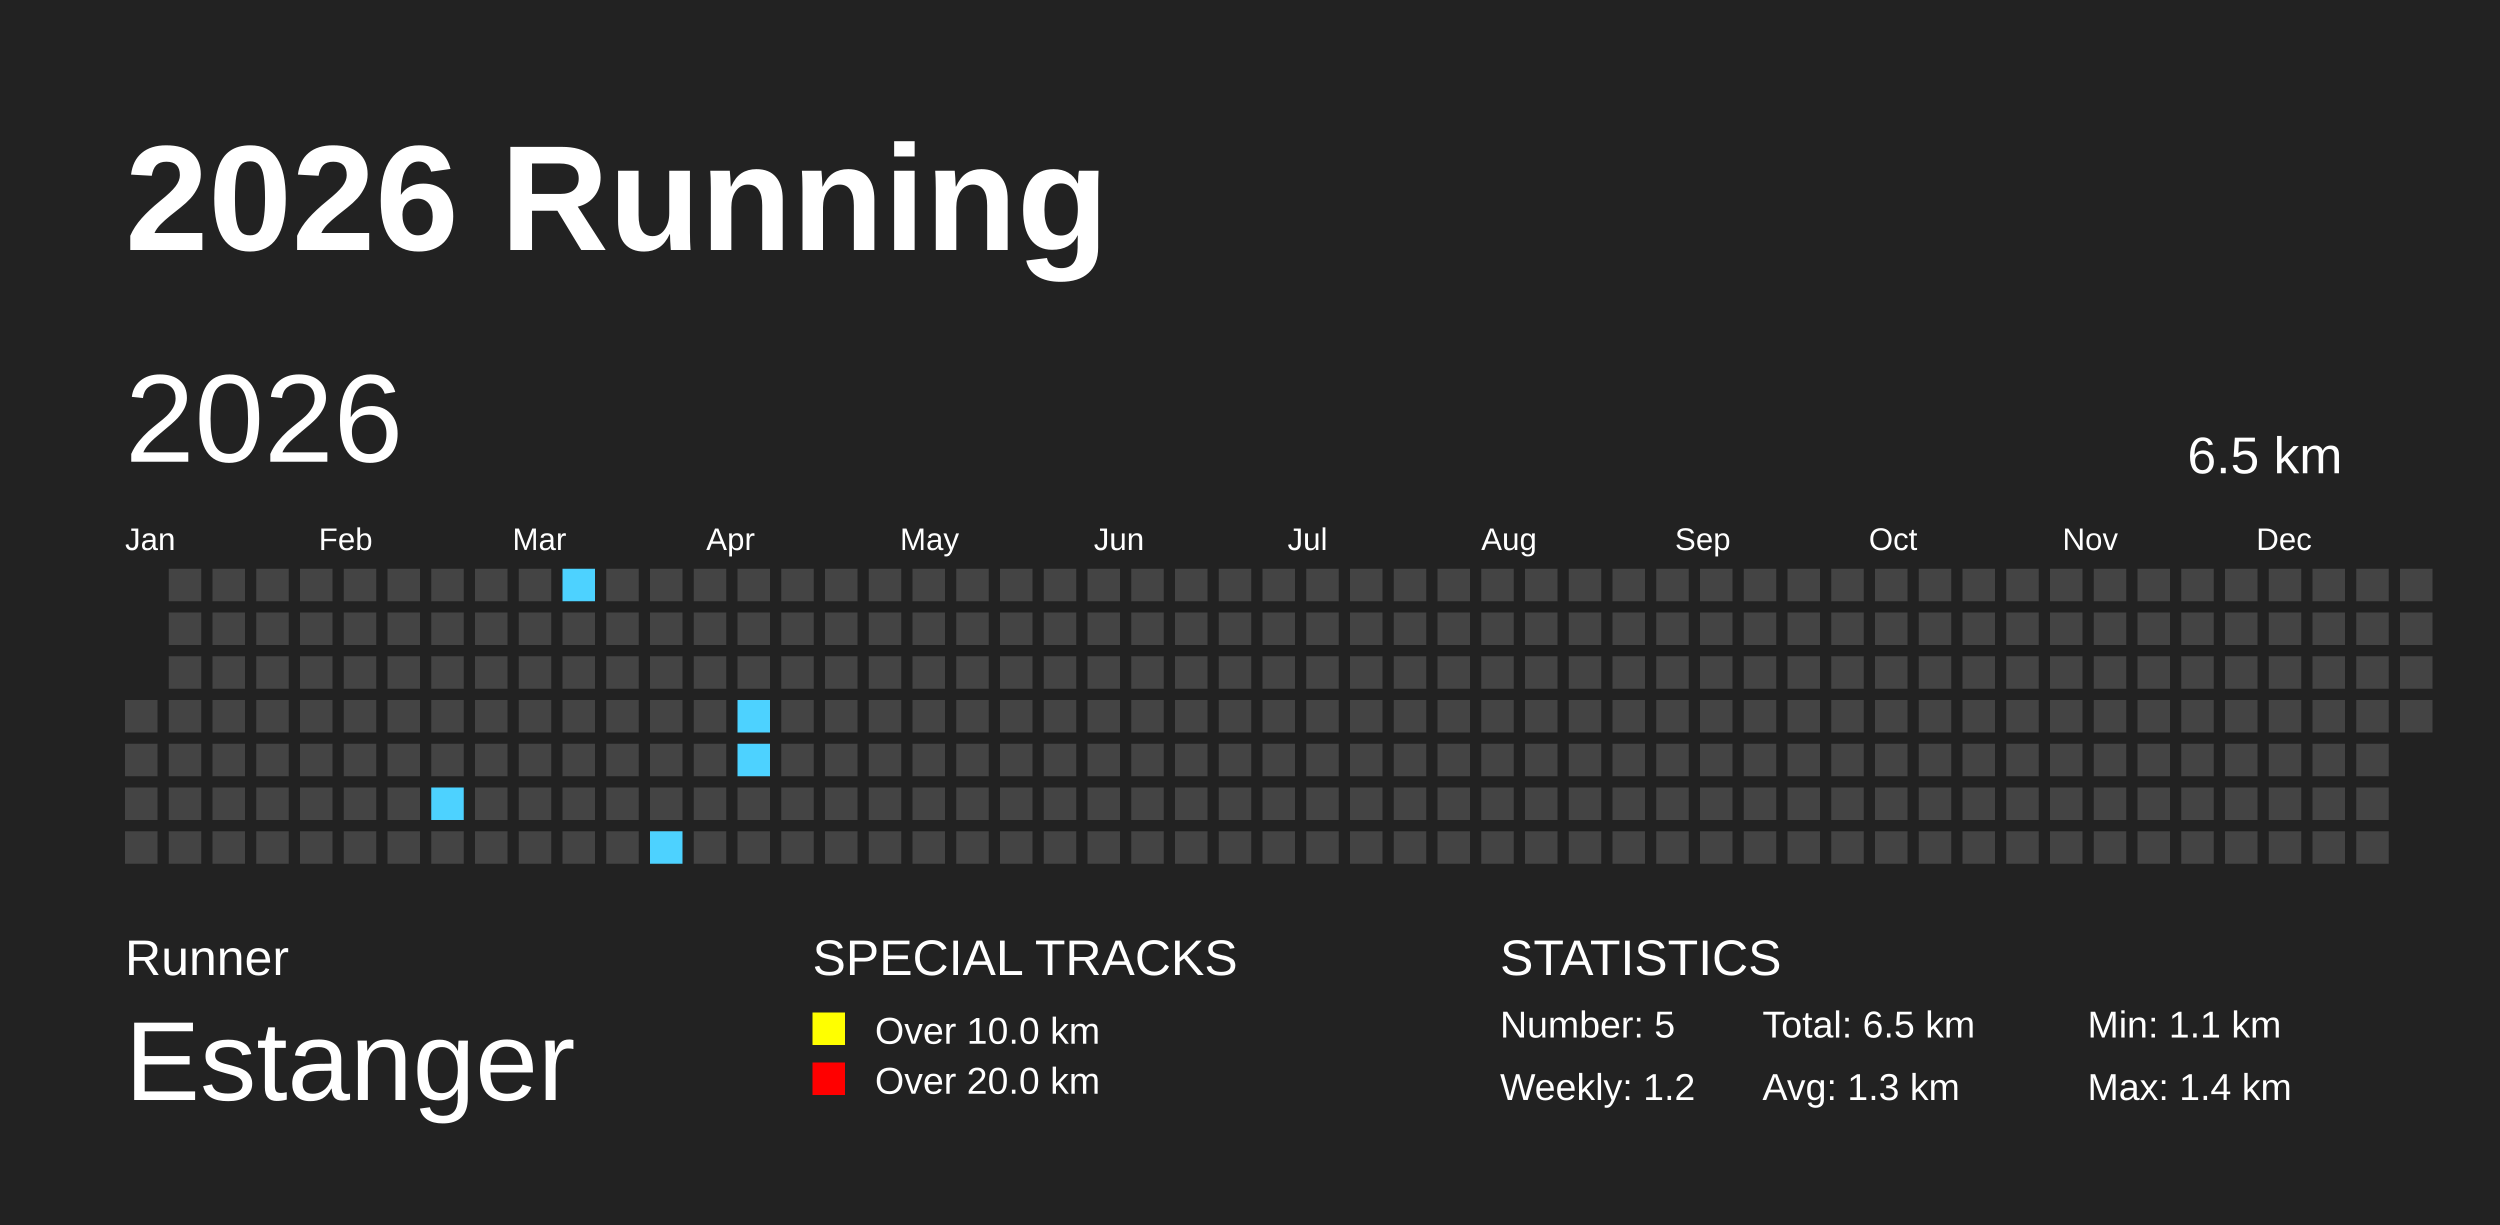
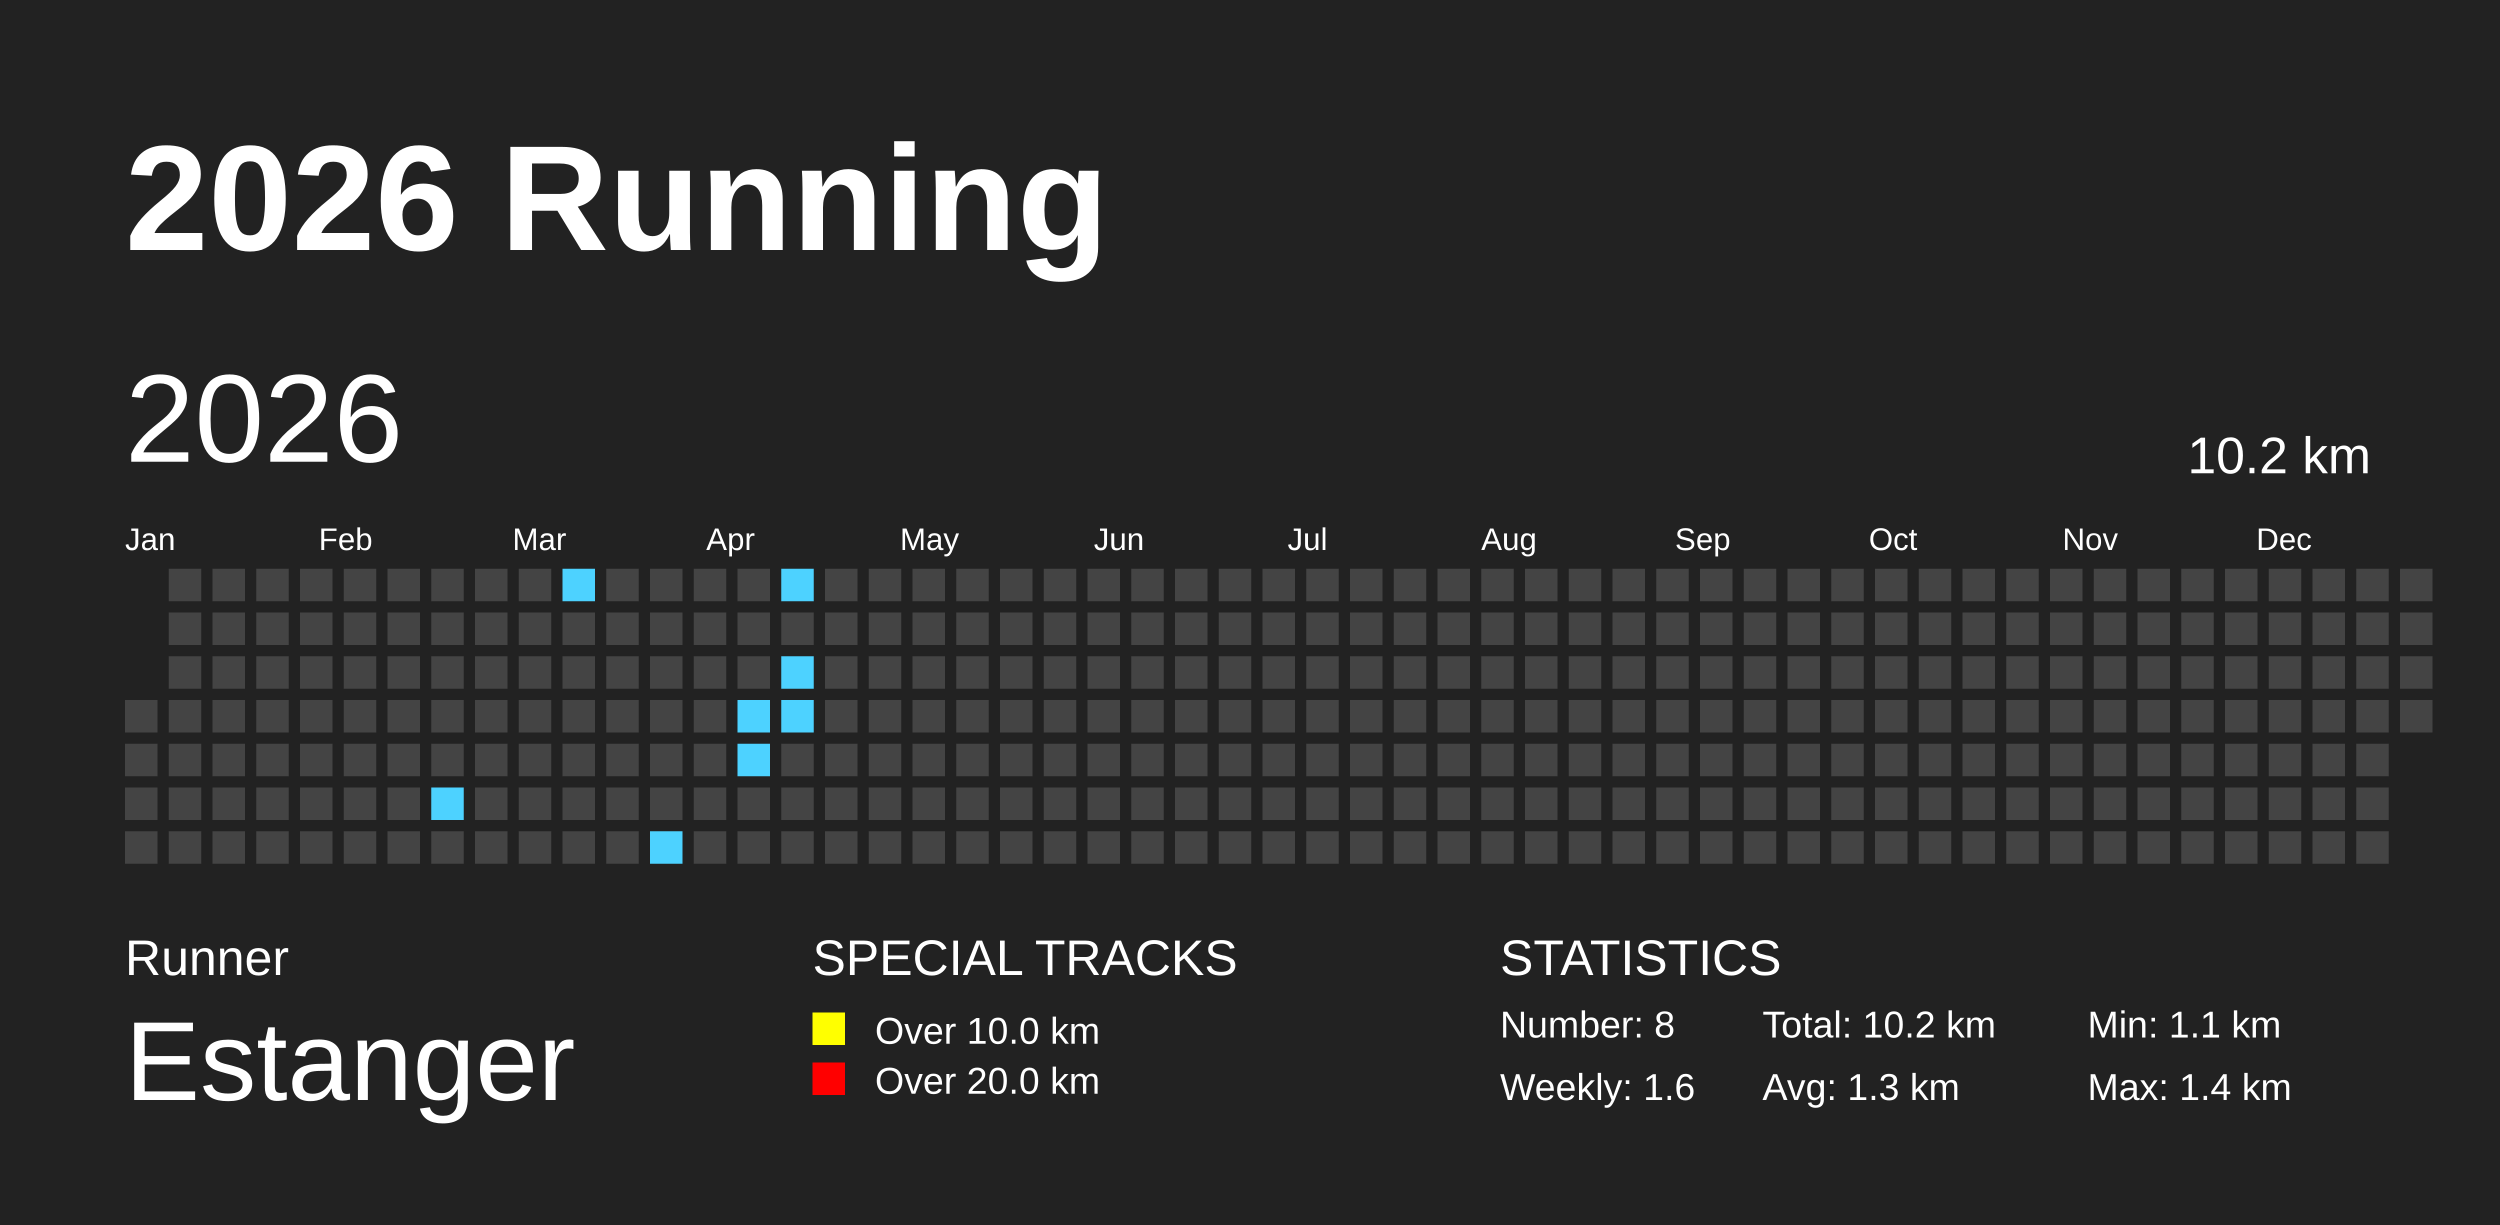
<svg xmlns="http://www.w3.org/2000/svg" baseProfile="full" height="98mm" version="1.1" viewBox="0,0,200,98" width="200mm">
  <defs />
  <rect fill="#222222" height="98" width="200" x="0" y="0" />
  <text fill="#FFFFFF" style="font-size:12px; font-family:Arial; font-weight:bold;" x="10" y="20">2026 Running</text>
  <text fill="#FFFFFF" style="font-size:4px; font-family:Arial" x="10" y="78">Runner</text>
  <text fill="#FFFFFF" style="font-size:9px; font-family:Arial" x="10" y="88">Estanger</text>
  <text fill="#FFFFFF" style="font-size:4px; font-family:Arial" x="65" y="78">SPECIAL TRACKS</text>
  <rect fill="yellow" height="2.6" width="2.6" x="65" y="81" />
  <text fill="#FFFFFF" style="font-size:3px; font-family:Arial" x="70" y="83.5">Over 10.0 km</text>
  <rect fill="red" height="2.6" width="2.6" x="65" y="85" />
  <text fill="#FFFFFF" style="font-size:3px; font-family:Arial" x="70" y="87.5">Over 20.0 km</text>
  <text fill="#FFFFFF" style="font-size:4px; font-family:Arial" x="120" y="78">STATISTICS</text>
-   <text fill="#FFFFFF" style="font-size:3px; font-family:Arial" x="120" y="83">Number: 5</text>
-   <text fill="#FFFFFF" style="font-size:3px; font-family:Arial" x="120" y="88">Weekly: 1.2</text>
-   <text fill="#FFFFFF" style="font-size:3px; font-family:Arial" x="141" y="83">Total: 6.5 km</text>
+   <text fill="#FFFFFF" style="font-size:3px; font-family:Arial" x="120" y="83">Number: 8</text>
+   <text fill="#FFFFFF" style="font-size:3px; font-family:Arial" x="120" y="88">Weekly: 1.6</text>
+   <text fill="#FFFFFF" style="font-size:3px; font-family:Arial" x="141" y="83">Total: 10.2 km</text>
  <text fill="#FFFFFF" style="font-size:3px; font-family:Arial" x="141" y="88">Avg: 1.3 km</text>
  <text fill="#FFFFFF" style="font-size:3px; font-family:Arial" x="167" y="83">Min: 1.1 km</text>
  <text fill="#FFFFFF" style="font-size:3px; font-family:Arial" x="167" y="88">Max: 1.4 km</text>
  <text dominant-baseline="hanging" fill="#FFFFFF" style="font-size:10.0px; font-family:Arial;" x="10" y="30">2026</text>
-   <text dominant-baseline="hanging" fill="#FFFFFF" style="font-size:4.125px; font-family:Arial;" x="175" y="35">6.5 km</text>
+   <text dominant-baseline="hanging" fill="#FFFFFF" style="font-size:4.125px; font-family:Arial;" x="175" y="35">10.2 km</text>
  <text fill="#FFFFFF" style="font-size:2.5px; font-family:Arial" x="10.0" y="44">Jan</text>
  <text fill="#FFFFFF" style="font-size:2.5px; font-family:Arial" x="25.5" y="44">Feb</text>
  <text fill="#FFFFFF" style="font-size:2.5px; font-family:Arial" x="41.0" y="44">Mar</text>
  <text fill="#FFFFFF" style="font-size:2.5px; font-family:Arial" x="56.5" y="44">Apr</text>
  <text fill="#FFFFFF" style="font-size:2.5px; font-family:Arial" x="72.0" y="44">May</text>
  <text fill="#FFFFFF" style="font-size:2.5px; font-family:Arial" x="87.5" y="44">Jun</text>
  <text fill="#FFFFFF" style="font-size:2.5px; font-family:Arial" x="103.0" y="44">Jul</text>
  <text fill="#FFFFFF" style="font-size:2.5px; font-family:Arial" x="118.5" y="44">Aug</text>
  <text fill="#FFFFFF" style="font-size:2.5px; font-family:Arial" x="134.0" y="44">Sep</text>
  <text fill="#FFFFFF" style="font-size:2.5px; font-family:Arial" x="149.5" y="44">Oct</text>
  <text fill="#FFFFFF" style="font-size:2.5px; font-family:Arial" x="165.0" y="44">Nov</text>
  <text fill="#FFFFFF" style="font-size:2.5px; font-family:Arial" x="180.5" y="44">Dec</text>
  <rect fill="#444444" height="2.6" width="2.6" x="10.0" y="56.0" />
  <rect fill="#444444" height="2.6" width="2.6" x="10.0" y="59.5" />
  <rect fill="#444444" height="2.6" width="2.6" x="10.0" y="63.0" />
  <rect fill="#444444" height="2.6" width="2.6" x="10.0" y="66.5" />
  <rect fill="#444444" height="2.6" width="2.6" x="13.5" y="45.5" />
  <rect fill="#444444" height="2.6" width="2.6" x="13.5" y="49.0" />
  <rect fill="#444444" height="2.6" width="2.6" x="13.5" y="52.5" />
  <rect fill="#444444" height="2.6" width="2.6" x="13.5" y="56.0" />
  <rect fill="#444444" height="2.6" width="2.6" x="13.5" y="59.5" />
  <rect fill="#444444" height="2.6" width="2.6" x="13.5" y="63.0" />
  <rect fill="#444444" height="2.6" width="2.6" x="13.5" y="66.5" />
  <rect fill="#444444" height="2.6" width="2.6" x="17.0" y="45.5" />
  <rect fill="#444444" height="2.6" width="2.6" x="17.0" y="49.0" />
  <rect fill="#444444" height="2.6" width="2.6" x="17.0" y="52.5" />
  <rect fill="#444444" height="2.6" width="2.6" x="17.0" y="56.0" />
  <rect fill="#444444" height="2.6" width="2.6" x="17.0" y="59.5" />
  <rect fill="#444444" height="2.6" width="2.6" x="17.0" y="63.0" />
  <rect fill="#444444" height="2.6" width="2.6" x="17.0" y="66.5" />
  <rect fill="#444444" height="2.6" width="2.6" x="20.5" y="45.5" />
  <rect fill="#444444" height="2.6" width="2.6" x="20.5" y="49.0" />
  <rect fill="#444444" height="2.6" width="2.6" x="20.5" y="52.5" />
  <rect fill="#444444" height="2.6" width="2.6" x="20.5" y="56.0" />
  <rect fill="#444444" height="2.6" width="2.6" x="20.5" y="59.5" />
  <rect fill="#444444" height="2.6" width="2.6" x="20.5" y="63.0" />
  <rect fill="#444444" height="2.6" width="2.6" x="20.5" y="66.5" />
  <rect fill="#444444" height="2.6" width="2.6" x="24.0" y="45.5" />
  <rect fill="#444444" height="2.6" width="2.6" x="24.0" y="49.0" />
  <rect fill="#444444" height="2.6" width="2.6" x="24.0" y="52.5" />
  <rect fill="#444444" height="2.6" width="2.6" x="24.0" y="56.0" />
  <rect fill="#444444" height="2.6" width="2.6" x="24.0" y="59.5" />
  <rect fill="#444444" height="2.6" width="2.6" x="24.0" y="63.0" />
  <rect fill="#444444" height="2.6" width="2.6" x="24.0" y="66.5" />
  <rect fill="#444444" height="2.6" width="2.6" x="27.5" y="45.5" />
  <rect fill="#444444" height="2.6" width="2.6" x="27.5" y="49.0" />
  <rect fill="#444444" height="2.6" width="2.6" x="27.5" y="52.5" />
  <rect fill="#444444" height="2.6" width="2.6" x="27.5" y="56.0" />
  <rect fill="#444444" height="2.6" width="2.6" x="27.5" y="59.5" />
  <rect fill="#444444" height="2.6" width="2.6" x="27.5" y="63.0" />
  <rect fill="#444444" height="2.6" width="2.6" x="27.5" y="66.5" />
  <rect fill="#444444" height="2.6" width="2.6" x="31.0" y="45.5" />
  <rect fill="#444444" height="2.6" width="2.6" x="31.0" y="49.0" />
  <rect fill="#444444" height="2.6" width="2.6" x="31.0" y="52.5" />
  <rect fill="#444444" height="2.6" width="2.6" x="31.0" y="56.0" />
  <rect fill="#444444" height="2.6" width="2.6" x="31.0" y="59.5" />
  <rect fill="#444444" height="2.6" width="2.6" x="31.0" y="63.0" />
  <rect fill="#444444" height="2.6" width="2.6" x="31.0" y="66.5" />
  <rect fill="#444444" height="2.6" width="2.6" x="34.5" y="45.5" />
  <rect fill="#444444" height="2.6" width="2.6" x="34.5" y="49.0" />
  <rect fill="#444444" height="2.6" width="2.6" x="34.5" y="52.5" />
  <rect fill="#444444" height="2.6" width="2.6" x="34.5" y="56.0" />
  <rect fill="#444444" height="2.6" width="2.6" x="34.5" y="59.5" />
  <rect fill="#4DD2FF" height="2.6" width="2.6" x="34.5" y="63.0" />
  <rect fill="#444444" height="2.6" width="2.6" x="34.5" y="66.5" />
  <rect fill="#444444" height="2.6" width="2.6" x="38.0" y="45.5" />
  <rect fill="#444444" height="2.6" width="2.6" x="38.0" y="49.0" />
  <rect fill="#444444" height="2.6" width="2.6" x="38.0" y="52.5" />
  <rect fill="#444444" height="2.6" width="2.6" x="38.0" y="56.0" />
  <rect fill="#444444" height="2.6" width="2.6" x="38.0" y="59.5" />
  <rect fill="#444444" height="2.6" width="2.6" x="38.0" y="63.0" />
  <rect fill="#444444" height="2.6" width="2.6" x="38.0" y="66.5" />
  <rect fill="#444444" height="2.6" width="2.6" x="41.5" y="45.5" />
  <rect fill="#444444" height="2.6" width="2.6" x="41.5" y="49.0" />
  <rect fill="#444444" height="2.6" width="2.6" x="41.5" y="52.5" />
  <rect fill="#444444" height="2.6" width="2.6" x="41.5" y="56.0" />
  <rect fill="#444444" height="2.6" width="2.6" x="41.5" y="59.5" />
  <rect fill="#444444" height="2.6" width="2.6" x="41.5" y="63.0" />
  <rect fill="#444444" height="2.6" width="2.6" x="41.5" y="66.5" />
  <rect fill="#4DD2FF" height="2.6" width="2.6" x="45.0" y="45.5" />
  <rect fill="#444444" height="2.6" width="2.6" x="45.0" y="49.0" />
  <rect fill="#444444" height="2.6" width="2.6" x="45.0" y="52.5" />
  <rect fill="#444444" height="2.6" width="2.6" x="45.0" y="56.0" />
  <rect fill="#444444" height="2.6" width="2.6" x="45.0" y="59.5" />
  <rect fill="#444444" height="2.6" width="2.6" x="45.0" y="63.0" />
  <rect fill="#444444" height="2.6" width="2.6" x="45.0" y="66.5" />
  <rect fill="#444444" height="2.6" width="2.6" x="48.5" y="45.5" />
  <rect fill="#444444" height="2.6" width="2.6" x="48.5" y="49.0" />
  <rect fill="#444444" height="2.6" width="2.6" x="48.5" y="52.5" />
  <rect fill="#444444" height="2.6" width="2.6" x="48.5" y="56.0" />
  <rect fill="#444444" height="2.6" width="2.6" x="48.5" y="59.5" />
  <rect fill="#444444" height="2.6" width="2.6" x="48.5" y="63.0" />
  <rect fill="#444444" height="2.6" width="2.6" x="48.5" y="66.5" />
  <rect fill="#444444" height="2.6" width="2.6" x="52.0" y="45.5" />
  <rect fill="#444444" height="2.6" width="2.6" x="52.0" y="49.0" />
  <rect fill="#444444" height="2.6" width="2.6" x="52.0" y="52.5" />
  <rect fill="#444444" height="2.6" width="2.6" x="52.0" y="56.0" />
  <rect fill="#444444" height="2.6" width="2.6" x="52.0" y="59.5" />
  <rect fill="#444444" height="2.6" width="2.6" x="52.0" y="63.0" />
  <rect fill="#4DD2FF" height="2.6" width="2.6" x="52.0" y="66.5" />
  <rect fill="#444444" height="2.6" width="2.6" x="55.5" y="45.5" />
  <rect fill="#444444" height="2.6" width="2.6" x="55.5" y="49.0" />
  <rect fill="#444444" height="2.6" width="2.6" x="55.5" y="52.5" />
  <rect fill="#444444" height="2.6" width="2.6" x="55.5" y="56.0" />
  <rect fill="#444444" height="2.6" width="2.6" x="55.5" y="59.5" />
  <rect fill="#444444" height="2.6" width="2.6" x="55.5" y="63.0" />
  <rect fill="#444444" height="2.6" width="2.6" x="55.5" y="66.5" />
  <rect fill="#444444" height="2.6" width="2.6" x="59.0" y="45.5" />
  <rect fill="#444444" height="2.6" width="2.6" x="59.0" y="49.0" />
  <rect fill="#444444" height="2.6" width="2.6" x="59.0" y="52.5" />
  <rect fill="#4DD2FF" height="2.6" width="2.6" x="59.0" y="56.0" />
  <rect fill="#4DD2FF" height="2.6" width="2.6" x="59.0" y="59.5" />
  <rect fill="#444444" height="2.6" width="2.6" x="59.0" y="63.0" />
  <rect fill="#444444" height="2.6" width="2.6" x="59.0" y="66.5" />
-   <rect fill="#444444" height="2.6" width="2.6" x="62.5" y="45.5" />
+   <rect fill="#4DD2FF" height="2.6" width="2.6" x="62.5" y="45.5" />
  <rect fill="#444444" height="2.6" width="2.6" x="62.5" y="49.0" />
-   <rect fill="#444444" height="2.6" width="2.6" x="62.5" y="52.5" />
-   <rect fill="#444444" height="2.6" width="2.6" x="62.5" y="56.0" />
+   <rect fill="#4DD2FF" height="2.6" width="2.6" x="62.5" y="52.5" />
+   <rect fill="#4DD2FF" height="2.6" width="2.6" x="62.5" y="56.0" />
  <rect fill="#444444" height="2.6" width="2.6" x="62.5" y="59.5" />
  <rect fill="#444444" height="2.6" width="2.6" x="62.5" y="63.0" />
  <rect fill="#444444" height="2.6" width="2.6" x="62.5" y="66.5" />
  <rect fill="#444444" height="2.6" width="2.6" x="66.0" y="45.5" />
  <rect fill="#444444" height="2.6" width="2.6" x="66.0" y="49.0" />
  <rect fill="#444444" height="2.6" width="2.6" x="66.0" y="52.5" />
  <rect fill="#444444" height="2.6" width="2.6" x="66.0" y="56.0" />
  <rect fill="#444444" height="2.6" width="2.6" x="66.0" y="59.5" />
  <rect fill="#444444" height="2.6" width="2.6" x="66.0" y="63.0" />
  <rect fill="#444444" height="2.6" width="2.6" x="66.0" y="66.5" />
  <rect fill="#444444" height="2.6" width="2.6" x="69.5" y="45.5" />
  <rect fill="#444444" height="2.6" width="2.6" x="69.5" y="49.0" />
  <rect fill="#444444" height="2.6" width="2.6" x="69.5" y="52.5" />
  <rect fill="#444444" height="2.6" width="2.6" x="69.5" y="56.0" />
  <rect fill="#444444" height="2.6" width="2.6" x="69.5" y="59.5" />
  <rect fill="#444444" height="2.6" width="2.6" x="69.5" y="63.0" />
  <rect fill="#444444" height="2.6" width="2.6" x="69.5" y="66.5" />
  <rect fill="#444444" height="2.6" width="2.6" x="73.0" y="45.5" />
  <rect fill="#444444" height="2.6" width="2.6" x="73.0" y="49.0" />
  <rect fill="#444444" height="2.6" width="2.6" x="73.0" y="52.5" />
  <rect fill="#444444" height="2.6" width="2.6" x="73.0" y="56.0" />
  <rect fill="#444444" height="2.6" width="2.6" x="73.0" y="59.5" />
  <rect fill="#444444" height="2.6" width="2.6" x="73.0" y="63.0" />
  <rect fill="#444444" height="2.6" width="2.6" x="73.0" y="66.5" />
  <rect fill="#444444" height="2.6" width="2.6" x="76.5" y="45.5" />
  <rect fill="#444444" height="2.6" width="2.6" x="76.5" y="49.0" />
  <rect fill="#444444" height="2.6" width="2.6" x="76.5" y="52.5" />
  <rect fill="#444444" height="2.6" width="2.6" x="76.5" y="56.0" />
  <rect fill="#444444" height="2.6" width="2.6" x="76.5" y="59.5" />
  <rect fill="#444444" height="2.6" width="2.6" x="76.5" y="63.0" />
  <rect fill="#444444" height="2.6" width="2.6" x="76.5" y="66.5" />
  <rect fill="#444444" height="2.6" width="2.6" x="80.0" y="45.5" />
  <rect fill="#444444" height="2.6" width="2.6" x="80.0" y="49.0" />
  <rect fill="#444444" height="2.6" width="2.6" x="80.0" y="52.5" />
  <rect fill="#444444" height="2.6" width="2.6" x="80.0" y="56.0" />
  <rect fill="#444444" height="2.6" width="2.6" x="80.0" y="59.5" />
  <rect fill="#444444" height="2.6" width="2.6" x="80.0" y="63.0" />
  <rect fill="#444444" height="2.6" width="2.6" x="80.0" y="66.5" />
  <rect fill="#444444" height="2.6" width="2.6" x="83.5" y="45.5" />
  <rect fill="#444444" height="2.6" width="2.6" x="83.5" y="49.0" />
  <rect fill="#444444" height="2.6" width="2.6" x="83.5" y="52.5" />
  <rect fill="#444444" height="2.6" width="2.6" x="83.5" y="56.0" />
  <rect fill="#444444" height="2.6" width="2.6" x="83.5" y="59.5" />
  <rect fill="#444444" height="2.6" width="2.6" x="83.5" y="63.0" />
  <rect fill="#444444" height="2.6" width="2.6" x="83.5" y="66.5" />
  <rect fill="#444444" height="2.6" width="2.6" x="87.0" y="45.5" />
  <rect fill="#444444" height="2.6" width="2.6" x="87.0" y="49.0" />
  <rect fill="#444444" height="2.6" width="2.6" x="87.0" y="52.5" />
  <rect fill="#444444" height="2.6" width="2.6" x="87.0" y="56.0" />
  <rect fill="#444444" height="2.6" width="2.6" x="87.0" y="59.5" />
  <rect fill="#444444" height="2.6" width="2.6" x="87.0" y="63.0" />
  <rect fill="#444444" height="2.6" width="2.6" x="87.0" y="66.5" />
  <rect fill="#444444" height="2.6" width="2.6" x="90.5" y="45.5" />
  <rect fill="#444444" height="2.6" width="2.6" x="90.5" y="49.0" />
  <rect fill="#444444" height="2.6" width="2.6" x="90.5" y="52.5" />
  <rect fill="#444444" height="2.6" width="2.6" x="90.5" y="56.0" />
  <rect fill="#444444" height="2.6" width="2.6" x="90.5" y="59.5" />
  <rect fill="#444444" height="2.6" width="2.6" x="90.5" y="63.0" />
  <rect fill="#444444" height="2.6" width="2.6" x="90.5" y="66.5" />
  <rect fill="#444444" height="2.6" width="2.6" x="94.0" y="45.5" />
  <rect fill="#444444" height="2.6" width="2.6" x="94.0" y="49.0" />
  <rect fill="#444444" height="2.6" width="2.6" x="94.0" y="52.5" />
  <rect fill="#444444" height="2.6" width="2.6" x="94.0" y="56.0" />
  <rect fill="#444444" height="2.6" width="2.6" x="94.0" y="59.5" />
  <rect fill="#444444" height="2.6" width="2.6" x="94.0" y="63.0" />
  <rect fill="#444444" height="2.6" width="2.6" x="94.0" y="66.5" />
  <rect fill="#444444" height="2.6" width="2.6" x="97.5" y="45.5" />
  <rect fill="#444444" height="2.6" width="2.6" x="97.5" y="49.0" />
  <rect fill="#444444" height="2.6" width="2.6" x="97.5" y="52.5" />
  <rect fill="#444444" height="2.6" width="2.6" x="97.5" y="56.0" />
  <rect fill="#444444" height="2.6" width="2.6" x="97.5" y="59.5" />
  <rect fill="#444444" height="2.6" width="2.6" x="97.5" y="63.0" />
  <rect fill="#444444" height="2.6" width="2.6" x="97.5" y="66.5" />
  <rect fill="#444444" height="2.6" width="2.6" x="101.0" y="45.5" />
  <rect fill="#444444" height="2.6" width="2.6" x="101.0" y="49.0" />
  <rect fill="#444444" height="2.6" width="2.6" x="101.0" y="52.5" />
  <rect fill="#444444" height="2.6" width="2.6" x="101.0" y="56.0" />
  <rect fill="#444444" height="2.6" width="2.6" x="101.0" y="59.5" />
  <rect fill="#444444" height="2.6" width="2.6" x="101.0" y="63.0" />
  <rect fill="#444444" height="2.6" width="2.6" x="101.0" y="66.5" />
  <rect fill="#444444" height="2.6" width="2.6" x="104.5" y="45.5" />
  <rect fill="#444444" height="2.6" width="2.6" x="104.5" y="49.0" />
  <rect fill="#444444" height="2.6" width="2.6" x="104.5" y="52.5" />
  <rect fill="#444444" height="2.6" width="2.6" x="104.5" y="56.0" />
  <rect fill="#444444" height="2.6" width="2.6" x="104.5" y="59.5" />
  <rect fill="#444444" height="2.6" width="2.6" x="104.5" y="63.0" />
  <rect fill="#444444" height="2.6" width="2.6" x="104.5" y="66.5" />
  <rect fill="#444444" height="2.6" width="2.6" x="108.0" y="45.5" />
  <rect fill="#444444" height="2.6" width="2.6" x="108.0" y="49.0" />
  <rect fill="#444444" height="2.6" width="2.6" x="108.0" y="52.5" />
  <rect fill="#444444" height="2.6" width="2.6" x="108.0" y="56.0" />
  <rect fill="#444444" height="2.6" width="2.6" x="108.0" y="59.5" />
  <rect fill="#444444" height="2.6" width="2.6" x="108.0" y="63.0" />
  <rect fill="#444444" height="2.6" width="2.6" x="108.0" y="66.5" />
  <rect fill="#444444" height="2.6" width="2.6" x="111.5" y="45.5" />
  <rect fill="#444444" height="2.6" width="2.6" x="111.5" y="49.0" />
  <rect fill="#444444" height="2.6" width="2.6" x="111.5" y="52.5" />
  <rect fill="#444444" height="2.6" width="2.6" x="111.5" y="56.0" />
  <rect fill="#444444" height="2.6" width="2.6" x="111.5" y="59.5" />
  <rect fill="#444444" height="2.6" width="2.6" x="111.5" y="63.0" />
  <rect fill="#444444" height="2.6" width="2.6" x="111.5" y="66.5" />
  <rect fill="#444444" height="2.6" width="2.6" x="115.0" y="45.5" />
  <rect fill="#444444" height="2.6" width="2.6" x="115.0" y="49.0" />
  <rect fill="#444444" height="2.6" width="2.6" x="115.0" y="52.5" />
  <rect fill="#444444" height="2.6" width="2.6" x="115.0" y="56.0" />
  <rect fill="#444444" height="2.6" width="2.6" x="115.0" y="59.5" />
  <rect fill="#444444" height="2.6" width="2.6" x="115.0" y="63.0" />
  <rect fill="#444444" height="2.6" width="2.6" x="115.0" y="66.5" />
  <rect fill="#444444" height="2.6" width="2.6" x="118.5" y="45.5" />
  <rect fill="#444444" height="2.6" width="2.6" x="118.5" y="49.0" />
  <rect fill="#444444" height="2.6" width="2.6" x="118.5" y="52.5" />
  <rect fill="#444444" height="2.6" width="2.6" x="118.5" y="56.0" />
  <rect fill="#444444" height="2.6" width="2.6" x="118.5" y="59.5" />
  <rect fill="#444444" height="2.6" width="2.6" x="118.5" y="63.0" />
  <rect fill="#444444" height="2.6" width="2.6" x="118.5" y="66.5" />
  <rect fill="#444444" height="2.6" width="2.6" x="122.0" y="45.5" />
  <rect fill="#444444" height="2.6" width="2.6" x="122.0" y="49.0" />
  <rect fill="#444444" height="2.6" width="2.6" x="122.0" y="52.5" />
  <rect fill="#444444" height="2.6" width="2.6" x="122.0" y="56.0" />
  <rect fill="#444444" height="2.6" width="2.6" x="122.0" y="59.5" />
  <rect fill="#444444" height="2.6" width="2.6" x="122.0" y="63.0" />
  <rect fill="#444444" height="2.6" width="2.6" x="122.0" y="66.5" />
  <rect fill="#444444" height="2.6" width="2.6" x="125.5" y="45.5" />
  <rect fill="#444444" height="2.6" width="2.6" x="125.5" y="49.0" />
  <rect fill="#444444" height="2.6" width="2.6" x="125.5" y="52.5" />
  <rect fill="#444444" height="2.6" width="2.6" x="125.5" y="56.0" />
  <rect fill="#444444" height="2.6" width="2.6" x="125.5" y="59.5" />
  <rect fill="#444444" height="2.6" width="2.6" x="125.5" y="63.0" />
  <rect fill="#444444" height="2.6" width="2.6" x="125.5" y="66.5" />
  <rect fill="#444444" height="2.6" width="2.6" x="129.0" y="45.5" />
  <rect fill="#444444" height="2.6" width="2.6" x="129.0" y="49.0" />
  <rect fill="#444444" height="2.6" width="2.6" x="129.0" y="52.5" />
  <rect fill="#444444" height="2.6" width="2.6" x="129.0" y="56.0" />
  <rect fill="#444444" height="2.6" width="2.6" x="129.0" y="59.5" />
  <rect fill="#444444" height="2.6" width="2.6" x="129.0" y="63.0" />
  <rect fill="#444444" height="2.6" width="2.6" x="129.0" y="66.5" />
  <rect fill="#444444" height="2.6" width="2.6" x="132.5" y="45.5" />
  <rect fill="#444444" height="2.6" width="2.6" x="132.5" y="49.0" />
  <rect fill="#444444" height="2.6" width="2.6" x="132.5" y="52.5" />
  <rect fill="#444444" height="2.6" width="2.6" x="132.5" y="56.0" />
  <rect fill="#444444" height="2.6" width="2.6" x="132.5" y="59.5" />
  <rect fill="#444444" height="2.6" width="2.6" x="132.5" y="63.0" />
  <rect fill="#444444" height="2.6" width="2.6" x="132.5" y="66.5" />
  <rect fill="#444444" height="2.6" width="2.6" x="136.0" y="45.5" />
  <rect fill="#444444" height="2.6" width="2.6" x="136.0" y="49.0" />
  <rect fill="#444444" height="2.6" width="2.6" x="136.0" y="52.5" />
  <rect fill="#444444" height="2.6" width="2.6" x="136.0" y="56.0" />
  <rect fill="#444444" height="2.6" width="2.6" x="136.0" y="59.5" />
  <rect fill="#444444" height="2.6" width="2.6" x="136.0" y="63.0" />
  <rect fill="#444444" height="2.6" width="2.6" x="136.0" y="66.5" />
  <rect fill="#444444" height="2.6" width="2.6" x="139.5" y="45.5" />
  <rect fill="#444444" height="2.6" width="2.6" x="139.5" y="49.0" />
  <rect fill="#444444" height="2.6" width="2.6" x="139.5" y="52.5" />
  <rect fill="#444444" height="2.6" width="2.6" x="139.5" y="56.0" />
  <rect fill="#444444" height="2.6" width="2.6" x="139.5" y="59.5" />
  <rect fill="#444444" height="2.6" width="2.6" x="139.5" y="63.0" />
  <rect fill="#444444" height="2.6" width="2.6" x="139.5" y="66.5" />
  <rect fill="#444444" height="2.6" width="2.6" x="143.0" y="45.5" />
  <rect fill="#444444" height="2.6" width="2.6" x="143.0" y="49.0" />
  <rect fill="#444444" height="2.6" width="2.6" x="143.0" y="52.5" />
  <rect fill="#444444" height="2.6" width="2.6" x="143.0" y="56.0" />
  <rect fill="#444444" height="2.6" width="2.6" x="143.0" y="59.5" />
  <rect fill="#444444" height="2.6" width="2.6" x="143.0" y="63.0" />
  <rect fill="#444444" height="2.6" width="2.6" x="143.0" y="66.5" />
  <rect fill="#444444" height="2.6" width="2.6" x="146.5" y="45.5" />
  <rect fill="#444444" height="2.6" width="2.6" x="146.5" y="49.0" />
  <rect fill="#444444" height="2.6" width="2.6" x="146.5" y="52.5" />
  <rect fill="#444444" height="2.6" width="2.6" x="146.5" y="56.0" />
  <rect fill="#444444" height="2.6" width="2.6" x="146.5" y="59.5" />
  <rect fill="#444444" height="2.6" width="2.6" x="146.5" y="63.0" />
  <rect fill="#444444" height="2.6" width="2.6" x="146.5" y="66.5" />
  <rect fill="#444444" height="2.6" width="2.6" x="150.0" y="45.5" />
  <rect fill="#444444" height="2.6" width="2.6" x="150.0" y="49.0" />
  <rect fill="#444444" height="2.6" width="2.6" x="150.0" y="52.5" />
  <rect fill="#444444" height="2.6" width="2.6" x="150.0" y="56.0" />
  <rect fill="#444444" height="2.6" width="2.6" x="150.0" y="59.5" />
  <rect fill="#444444" height="2.6" width="2.6" x="150.0" y="63.0" />
  <rect fill="#444444" height="2.6" width="2.6" x="150.0" y="66.5" />
  <rect fill="#444444" height="2.6" width="2.6" x="153.5" y="45.5" />
  <rect fill="#444444" height="2.6" width="2.6" x="153.5" y="49.0" />
  <rect fill="#444444" height="2.6" width="2.6" x="153.5" y="52.5" />
  <rect fill="#444444" height="2.6" width="2.6" x="153.5" y="56.0" />
  <rect fill="#444444" height="2.6" width="2.6" x="153.5" y="59.5" />
  <rect fill="#444444" height="2.6" width="2.6" x="153.5" y="63.0" />
  <rect fill="#444444" height="2.6" width="2.6" x="153.5" y="66.5" />
  <rect fill="#444444" height="2.6" width="2.6" x="157.0" y="45.5" />
  <rect fill="#444444" height="2.6" width="2.6" x="157.0" y="49.0" />
  <rect fill="#444444" height="2.6" width="2.6" x="157.0" y="52.5" />
  <rect fill="#444444" height="2.6" width="2.6" x="157.0" y="56.0" />
  <rect fill="#444444" height="2.6" width="2.6" x="157.0" y="59.5" />
  <rect fill="#444444" height="2.6" width="2.6" x="157.0" y="63.0" />
  <rect fill="#444444" height="2.6" width="2.6" x="157.0" y="66.5" />
  <rect fill="#444444" height="2.6" width="2.6" x="160.5" y="45.5" />
  <rect fill="#444444" height="2.6" width="2.6" x="160.5" y="49.0" />
  <rect fill="#444444" height="2.6" width="2.6" x="160.5" y="52.5" />
  <rect fill="#444444" height="2.6" width="2.6" x="160.5" y="56.0" />
  <rect fill="#444444" height="2.6" width="2.6" x="160.5" y="59.5" />
  <rect fill="#444444" height="2.6" width="2.6" x="160.5" y="63.0" />
  <rect fill="#444444" height="2.6" width="2.6" x="160.5" y="66.5" />
  <rect fill="#444444" height="2.6" width="2.6" x="164.0" y="45.5" />
  <rect fill="#444444" height="2.6" width="2.6" x="164.0" y="49.0" />
  <rect fill="#444444" height="2.6" width="2.6" x="164.0" y="52.5" />
  <rect fill="#444444" height="2.6" width="2.6" x="164.0" y="56.0" />
  <rect fill="#444444" height="2.6" width="2.6" x="164.0" y="59.5" />
  <rect fill="#444444" height="2.6" width="2.6" x="164.0" y="63.0" />
  <rect fill="#444444" height="2.6" width="2.6" x="164.0" y="66.5" />
  <rect fill="#444444" height="2.6" width="2.6" x="167.5" y="45.5" />
  <rect fill="#444444" height="2.6" width="2.6" x="167.5" y="49.0" />
  <rect fill="#444444" height="2.6" width="2.6" x="167.5" y="52.5" />
  <rect fill="#444444" height="2.6" width="2.6" x="167.5" y="56.0" />
  <rect fill="#444444" height="2.6" width="2.6" x="167.5" y="59.5" />
  <rect fill="#444444" height="2.6" width="2.6" x="167.5" y="63.0" />
  <rect fill="#444444" height="2.6" width="2.6" x="167.5" y="66.5" />
  <rect fill="#444444" height="2.6" width="2.6" x="171.0" y="45.5" />
  <rect fill="#444444" height="2.6" width="2.6" x="171.0" y="49.0" />
  <rect fill="#444444" height="2.6" width="2.6" x="171.0" y="52.5" />
  <rect fill="#444444" height="2.6" width="2.6" x="171.0" y="56.0" />
  <rect fill="#444444" height="2.6" width="2.6" x="171.0" y="59.5" />
  <rect fill="#444444" height="2.6" width="2.6" x="171.0" y="63.0" />
  <rect fill="#444444" height="2.6" width="2.6" x="171.0" y="66.5" />
  <rect fill="#444444" height="2.6" width="2.6" x="174.5" y="45.5" />
  <rect fill="#444444" height="2.6" width="2.6" x="174.5" y="49.0" />
  <rect fill="#444444" height="2.6" width="2.6" x="174.5" y="52.5" />
  <rect fill="#444444" height="2.6" width="2.6" x="174.5" y="56.0" />
  <rect fill="#444444" height="2.6" width="2.6" x="174.5" y="59.5" />
  <rect fill="#444444" height="2.6" width="2.6" x="174.5" y="63.0" />
  <rect fill="#444444" height="2.6" width="2.6" x="174.5" y="66.5" />
  <rect fill="#444444" height="2.6" width="2.6" x="178.0" y="45.5" />
  <rect fill="#444444" height="2.6" width="2.6" x="178.0" y="49.0" />
  <rect fill="#444444" height="2.6" width="2.6" x="178.0" y="52.5" />
  <rect fill="#444444" height="2.6" width="2.6" x="178.0" y="56.0" />
  <rect fill="#444444" height="2.6" width="2.6" x="178.0" y="59.5" />
  <rect fill="#444444" height="2.6" width="2.6" x="178.0" y="63.0" />
  <rect fill="#444444" height="2.6" width="2.6" x="178.0" y="66.5" />
  <rect fill="#444444" height="2.6" width="2.6" x="181.5" y="45.5" />
  <rect fill="#444444" height="2.6" width="2.6" x="181.5" y="49.0" />
  <rect fill="#444444" height="2.6" width="2.6" x="181.5" y="52.5" />
  <rect fill="#444444" height="2.6" width="2.6" x="181.5" y="56.0" />
  <rect fill="#444444" height="2.6" width="2.6" x="181.5" y="59.5" />
  <rect fill="#444444" height="2.6" width="2.6" x="181.5" y="63.0" />
  <rect fill="#444444" height="2.6" width="2.6" x="181.5" y="66.5" />
  <rect fill="#444444" height="2.6" width="2.6" x="185.0" y="45.5" />
  <rect fill="#444444" height="2.6" width="2.6" x="185.0" y="49.0" />
  <rect fill="#444444" height="2.6" width="2.6" x="185.0" y="52.5" />
  <rect fill="#444444" height="2.6" width="2.6" x="185.0" y="56.0" />
  <rect fill="#444444" height="2.6" width="2.6" x="185.0" y="59.5" />
  <rect fill="#444444" height="2.6" width="2.6" x="185.0" y="63.0" />
  <rect fill="#444444" height="2.6" width="2.6" x="185.0" y="66.5" />
  <rect fill="#444444" height="2.6" width="2.6" x="188.5" y="45.5" />
  <rect fill="#444444" height="2.6" width="2.6" x="188.5" y="49.0" />
  <rect fill="#444444" height="2.6" width="2.6" x="188.5" y="52.5" />
  <rect fill="#444444" height="2.6" width="2.6" x="188.5" y="56.0" />
  <rect fill="#444444" height="2.6" width="2.6" x="188.5" y="59.5" />
  <rect fill="#444444" height="2.6" width="2.6" x="188.5" y="63.0" />
  <rect fill="#444444" height="2.6" width="2.6" x="188.5" y="66.5" />
  <rect fill="#444444" height="2.6" width="2.6" x="192.0" y="45.5" />
  <rect fill="#444444" height="2.6" width="2.6" x="192.0" y="49.0" />
  <rect fill="#444444" height="2.6" width="2.6" x="192.0" y="52.5" />
  <rect fill="#444444" height="2.6" width="2.6" x="192.0" y="56.0" />
</svg>
